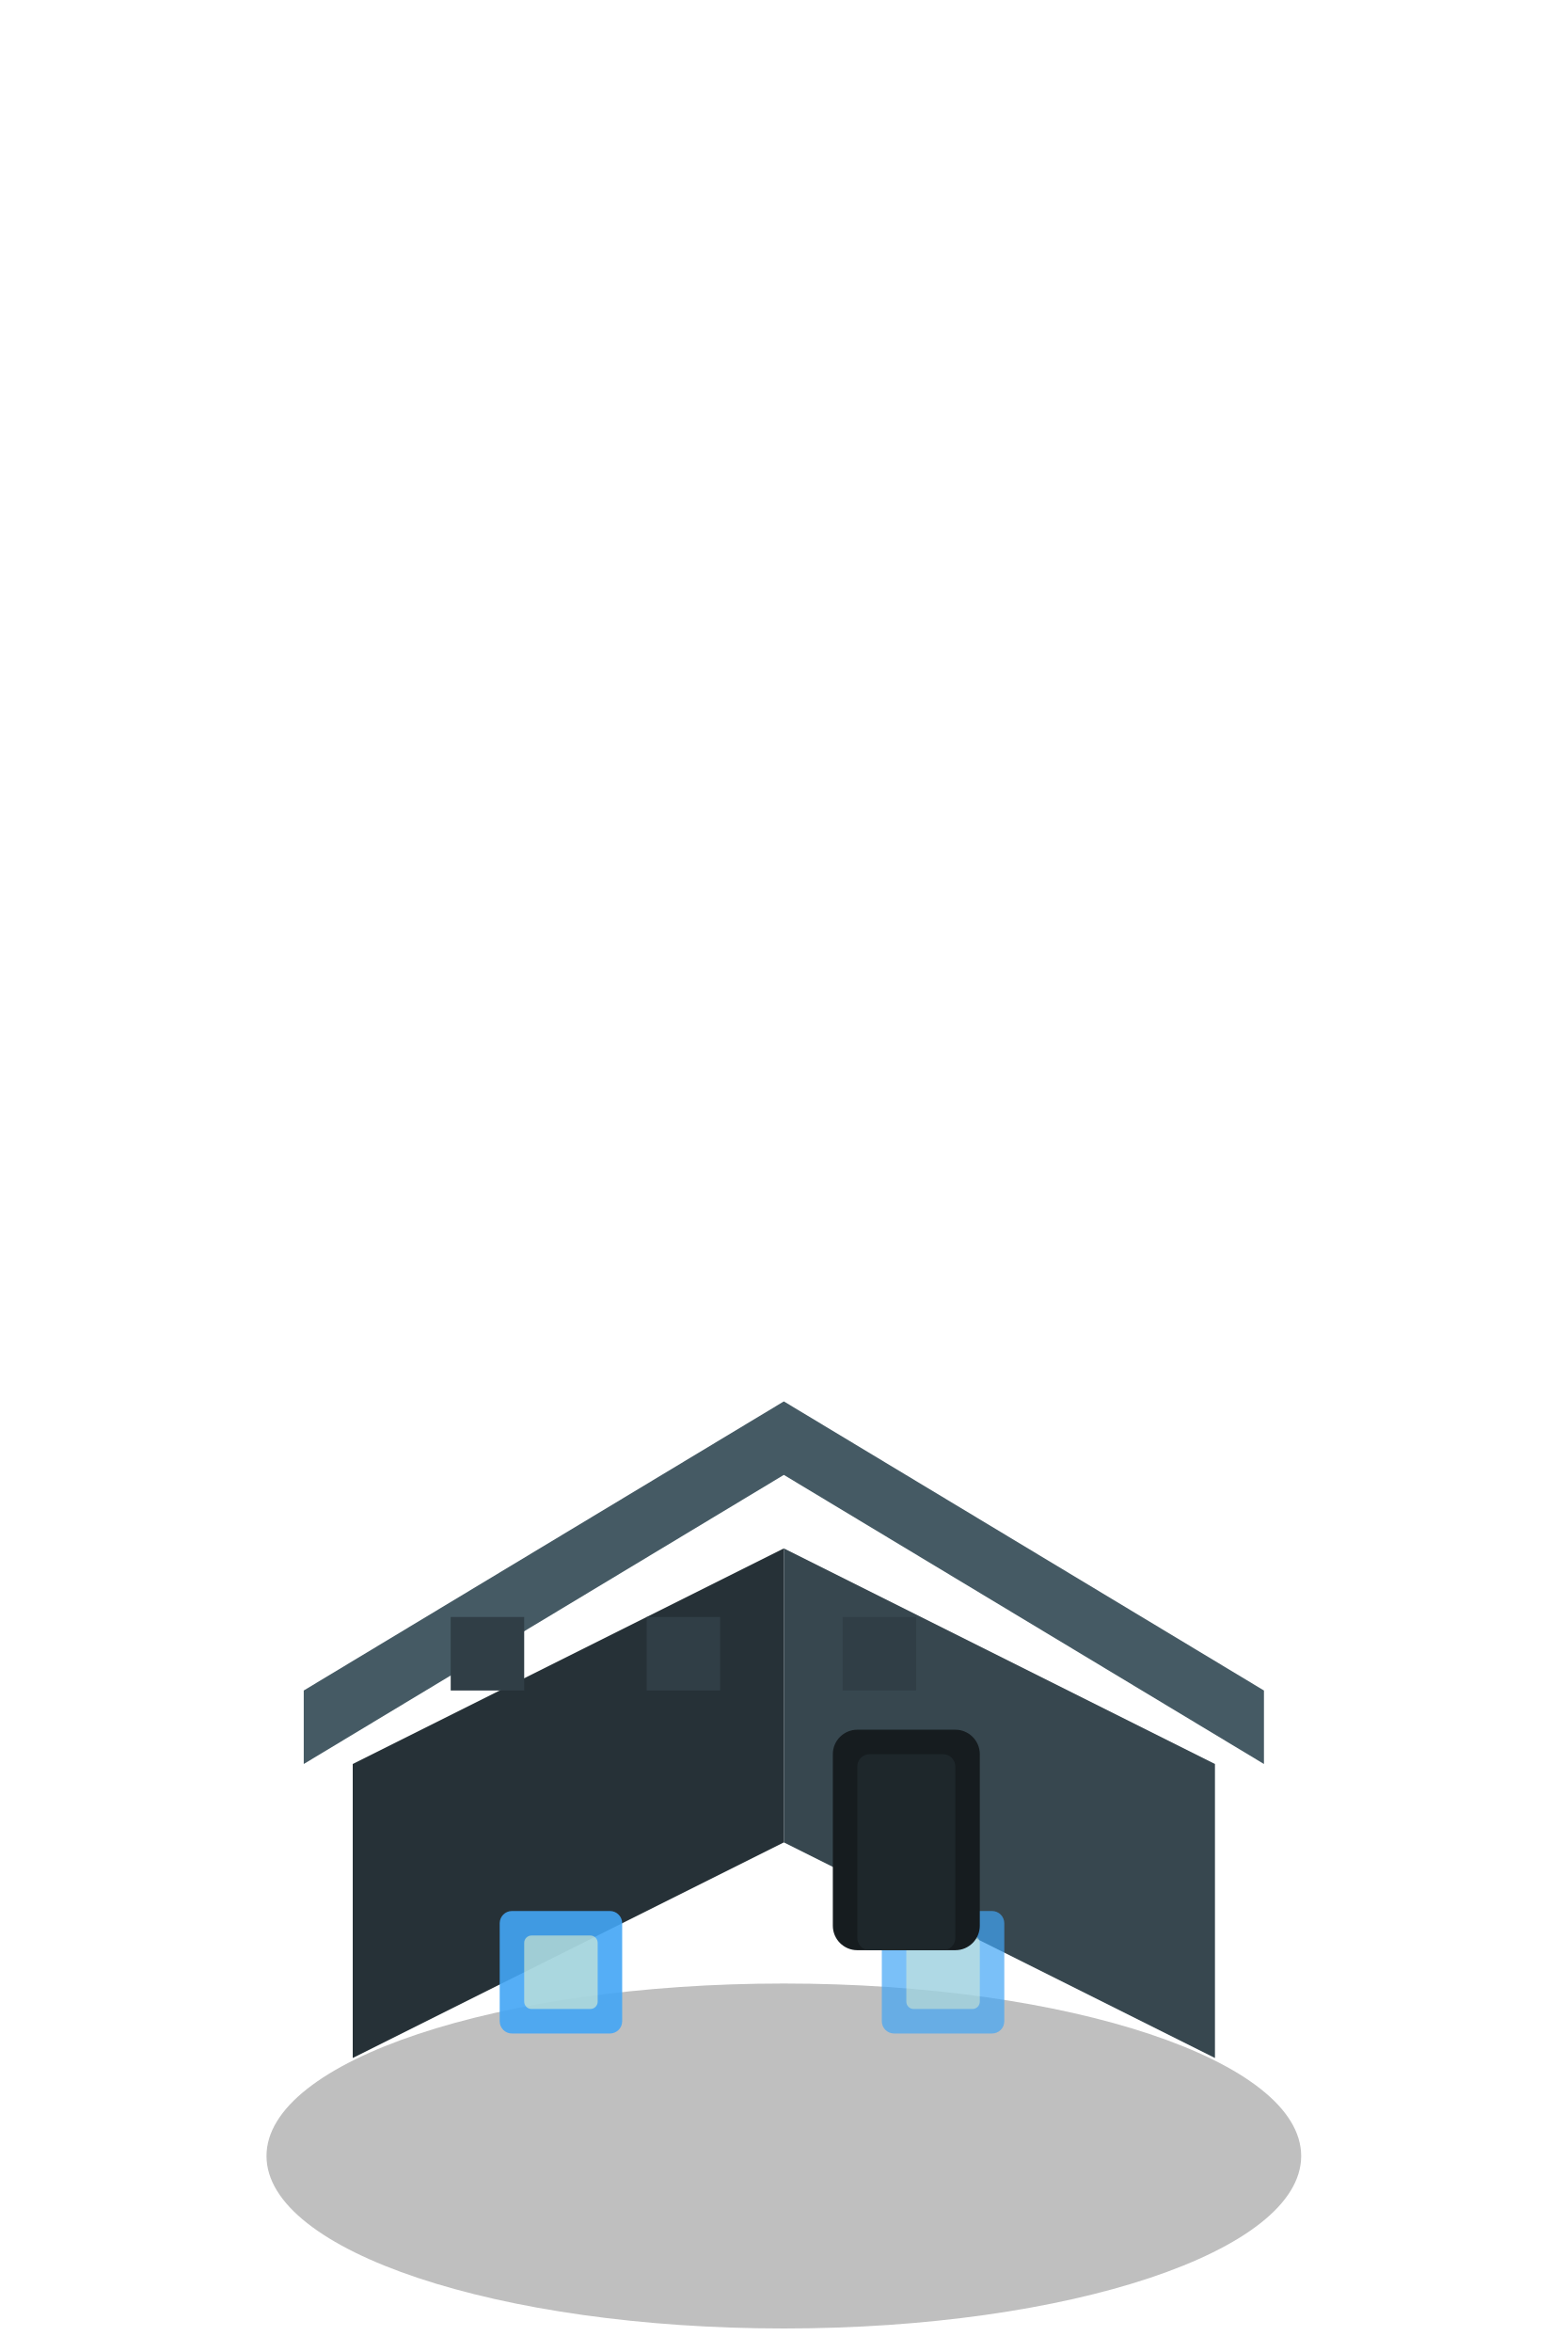
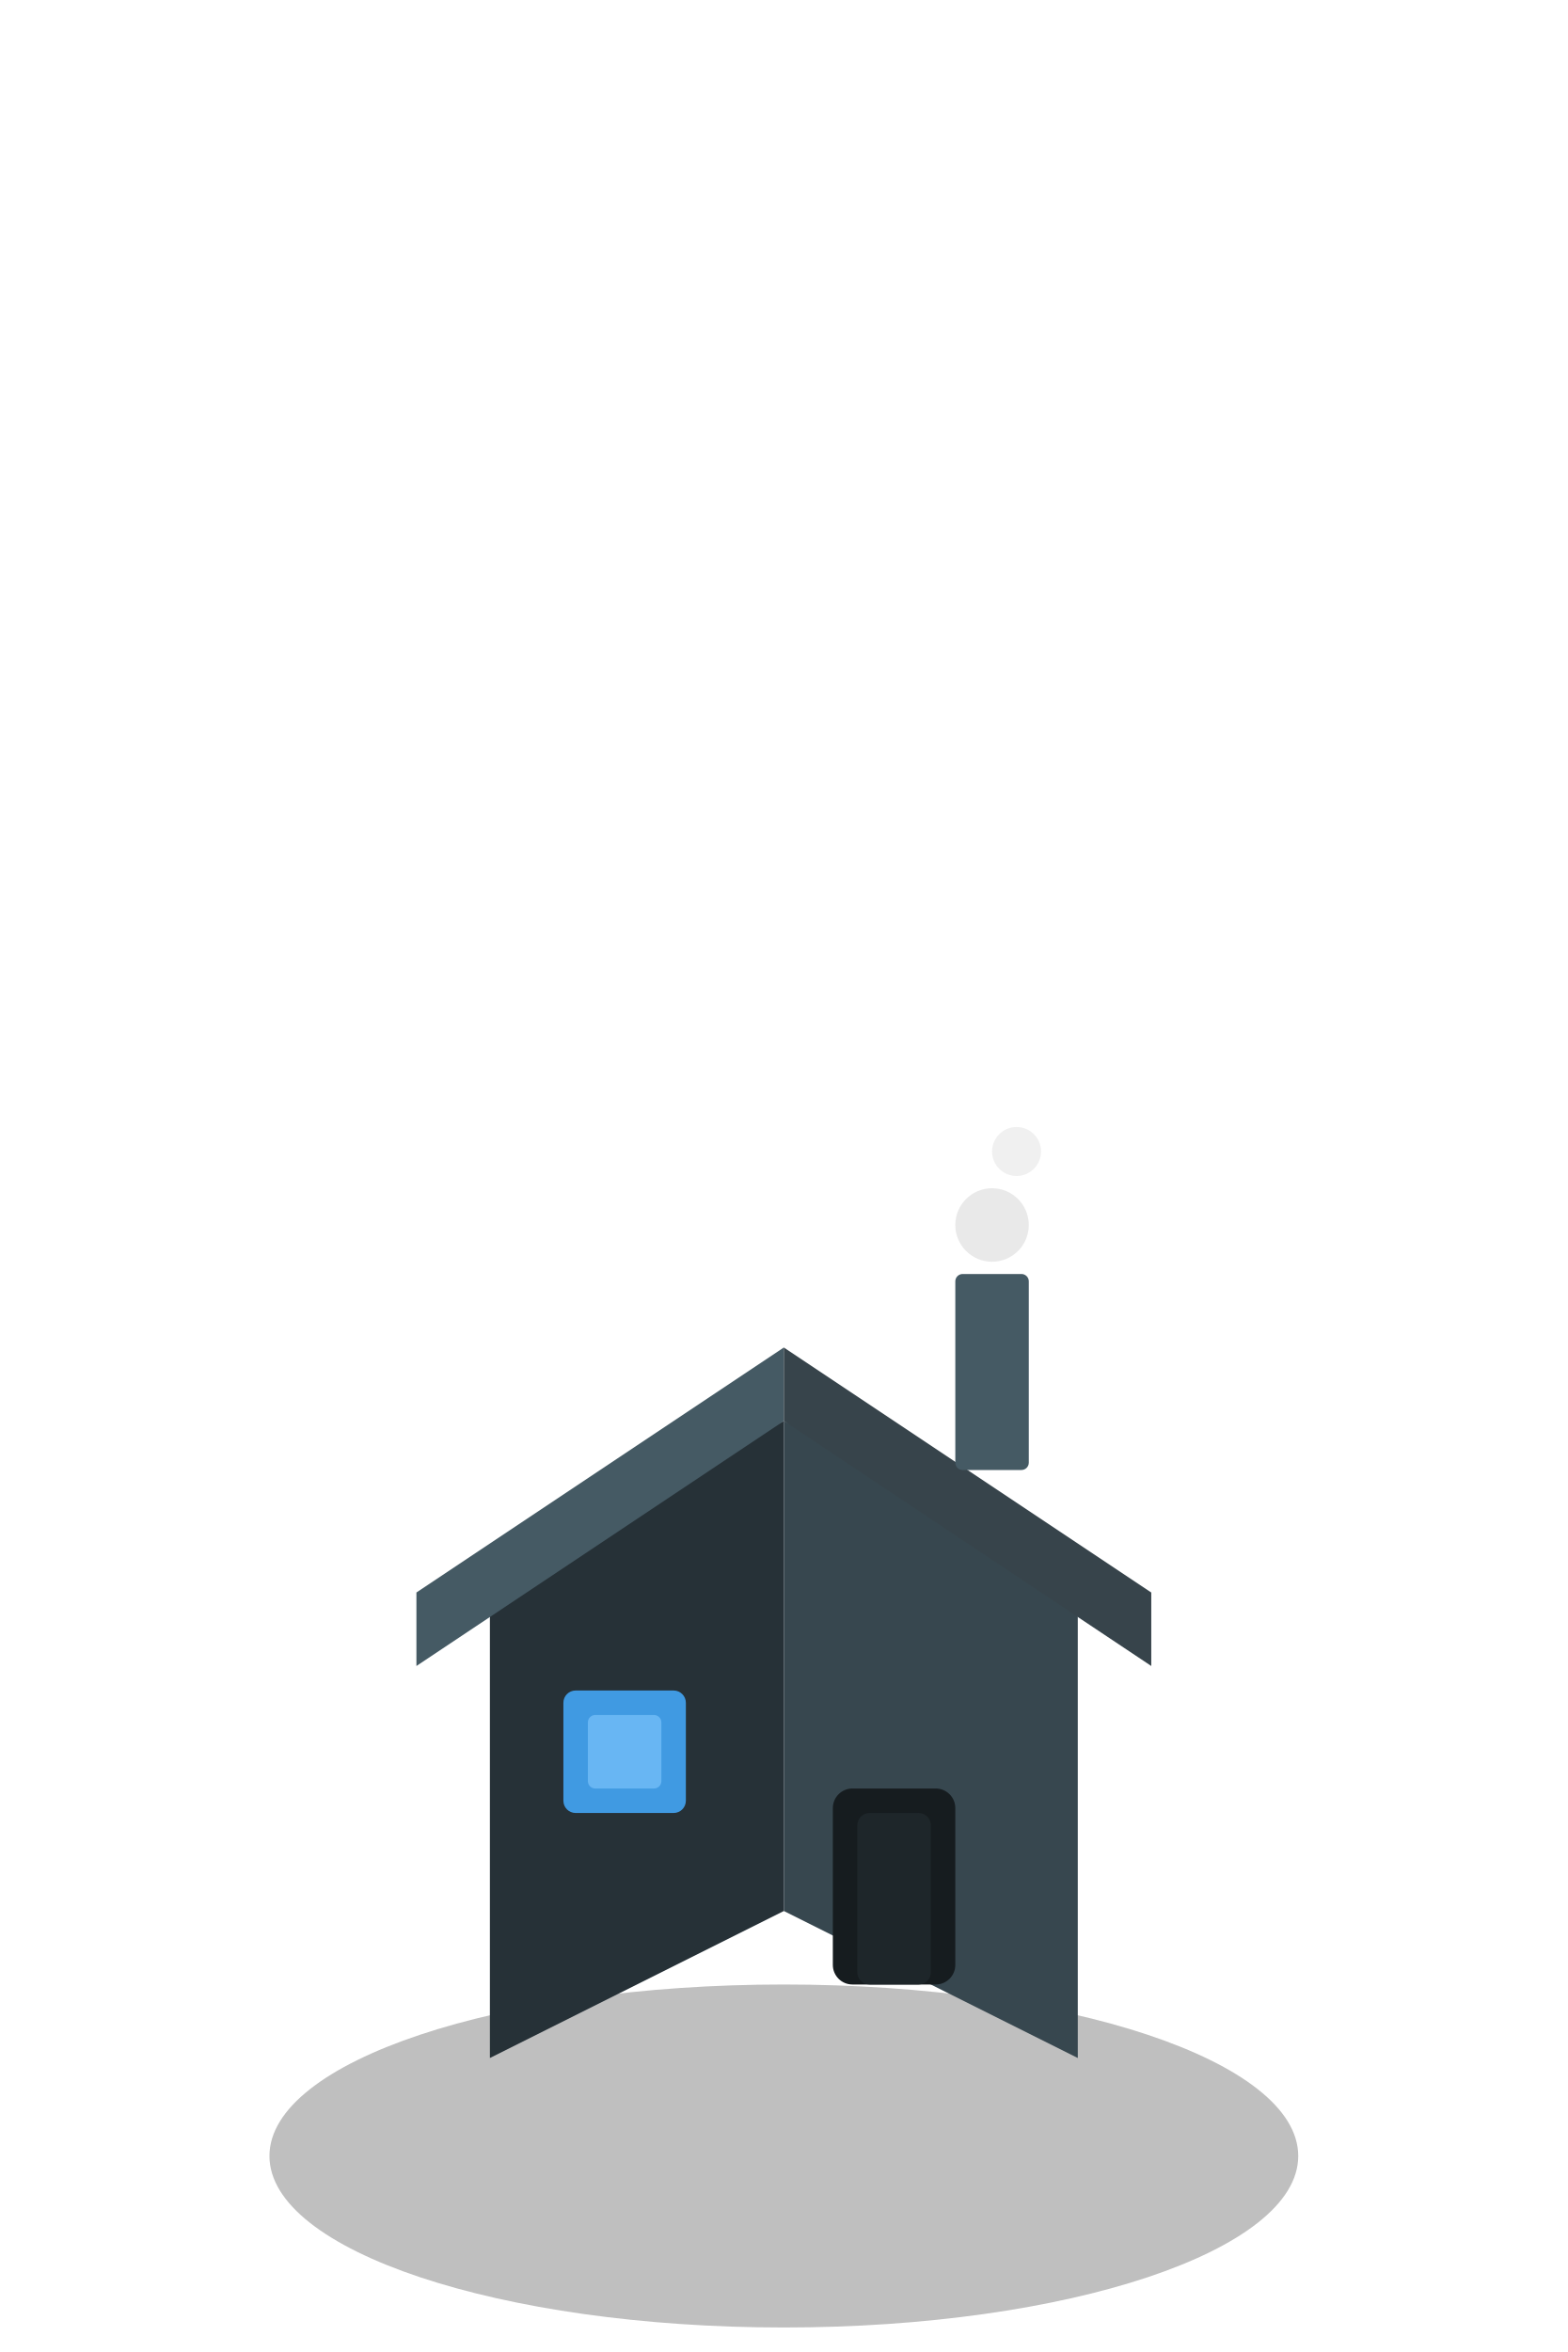
<svg xmlns="http://www.w3.org/2000/svg" width="64" height="96" viewBox="0 0 64 96">
-   <ellipse cx="32" cy="88" rx="21.12" ry="7.04" fill="rgba(0,0,0,0.25)" />
-   <polygon points="14.4,84 32,75.2 32,63.2 14.4,72" fill="rgb(38,49,55)" />
-   <polygon points="32,75.2 49.6,84 49.6,72 32,63.2" fill="#37474F" />
-   <rect x="20.4" y="78" width="5" height="5" fill="#42A5F5" opacity="0.9" rx="0.5" />
-   <rect x="21.4" y="79" width="3" height="3" fill="rgba(255,255,200,0.5)" rx="0.3" />
-   <rect x="36" y="78" width="5" height="5" fill="#42A5F5" opacity="0.7" rx="0.5" />
-   <rect x="37" y="79" width="3" height="3" fill="rgba(255,255,200,0.4)" rx="0.3" />
-   <polygon points="12.4,72 32,60.2 51.6,72 51.6,69 32,57.2 12.4,69" fill="#455A64" />
-   <rect x="18.4" y="66" width="3" height="3" fill="rgb(48,62,70)" />
-   <rect x="26.4" y="66" width="3" height="3" fill="rgb(48,62,70)" />
-   <rect x="34.4" y="66" width="3" height="3" fill="rgb(48,62,70)" />
-   <rect x="34" y="70.6" width="6" height="9" fill="rgb(22,28,31)" rx="1" />
-   <rect x="35" y="71.6" width="4" height="8" fill="rgb(30,39,43)" rx="0.5" />
+   <ellipse cx="32" cy="88" rx="21" ry="7" fill="rgba(0,0,0,0.25)" />
+   <polygon points="20,84 32,78 32,58 20,64" fill="rgb(38,49,55)" />
+   <polygon points="32,78 44,84 44,64 32,58" fill="#37474F" />
+   <polygon points="17,65 32,55 32,58 17,68" fill="#455A64" />
+   <polygon points="32,55 47,65 47,68 32,58" fill="rgb(55,68,75)" />
+   <rect x="23" y="69" width="5" height="5" fill="#42A5F5" opacity="0.9" rx="0.5" />
+   <rect x="24" y="70" width="3" height="3" fill="rgba(130,200,255,0.6)" rx="0.3" />
+   <rect x="34" y="73" width="5" height="8" fill="rgb(22,28,31)" rx="0.8" />
+   <rect x="35" y="74" width="3" height="7" fill="rgb(30,38,42)" rx="0.5" />
+   <rect x="39" y="52" width="3" height="8" fill="#455A64" rx="0.3" />
+   <circle cx="40.5" cy="50" r="1.5" fill="rgba(180,180,180,0.3)" />
+   <circle cx="41.5" cy="47" r="1" fill="rgba(180,180,180,0.2)" />
</svg>
